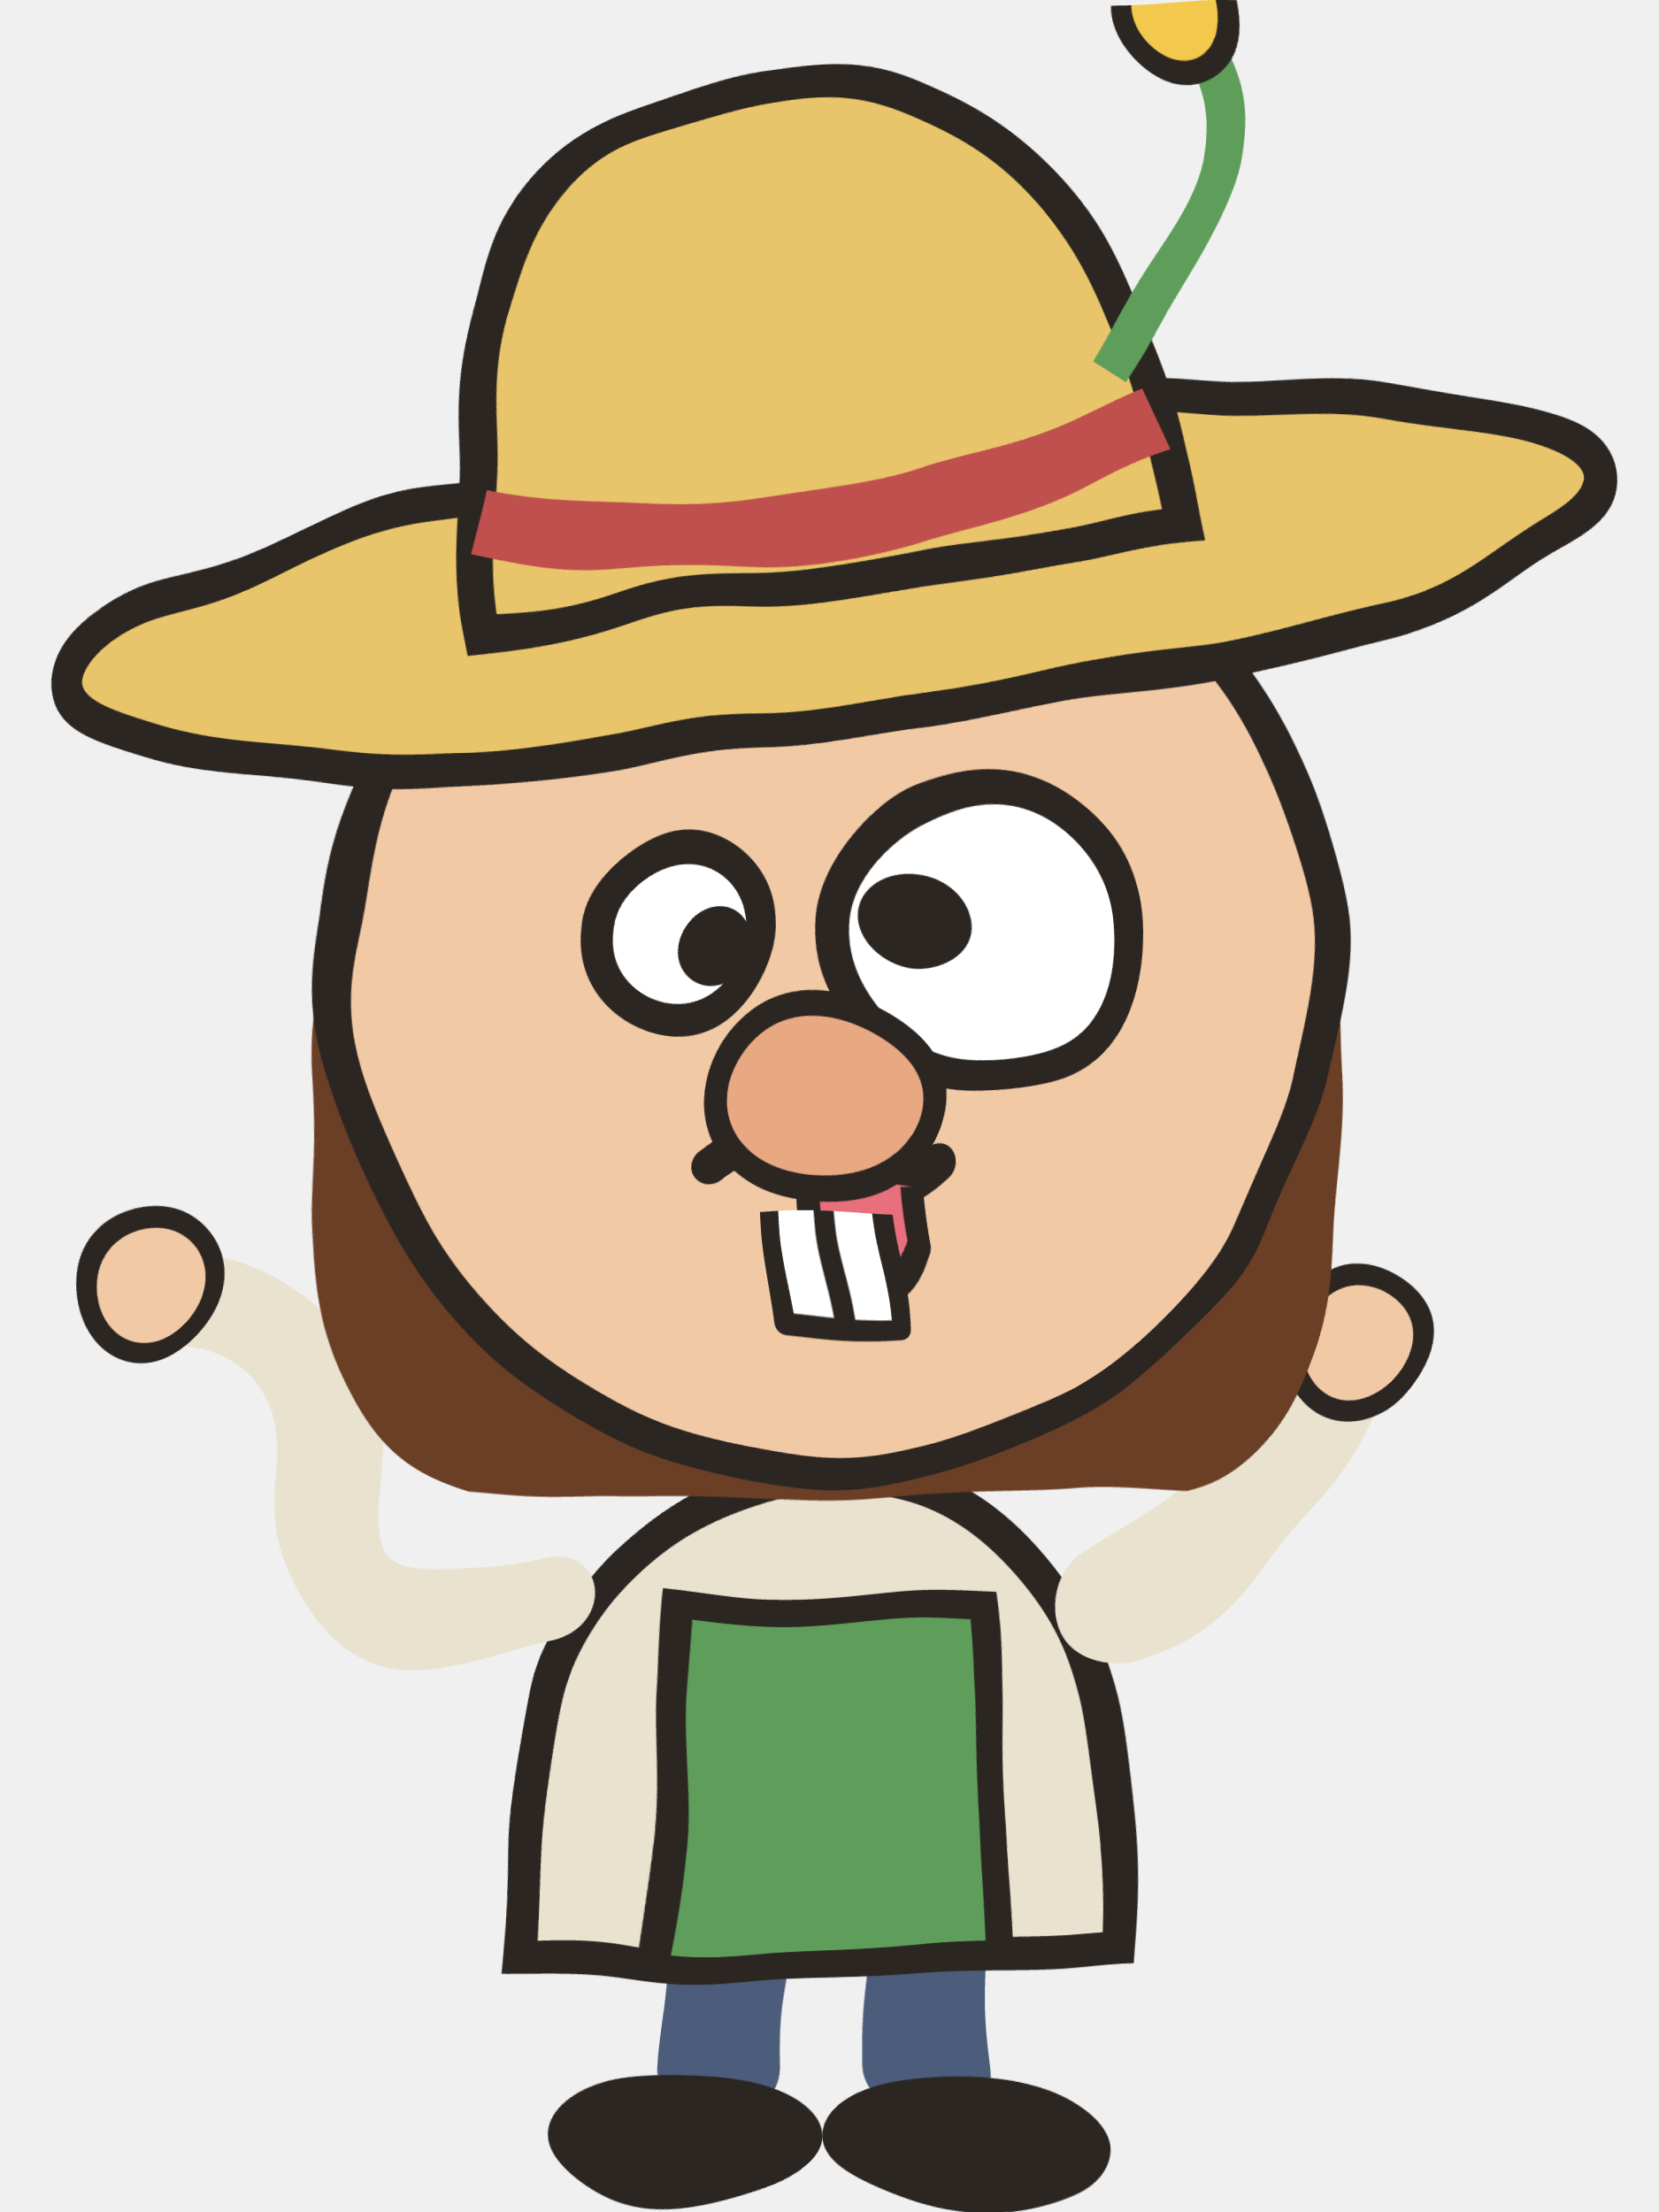
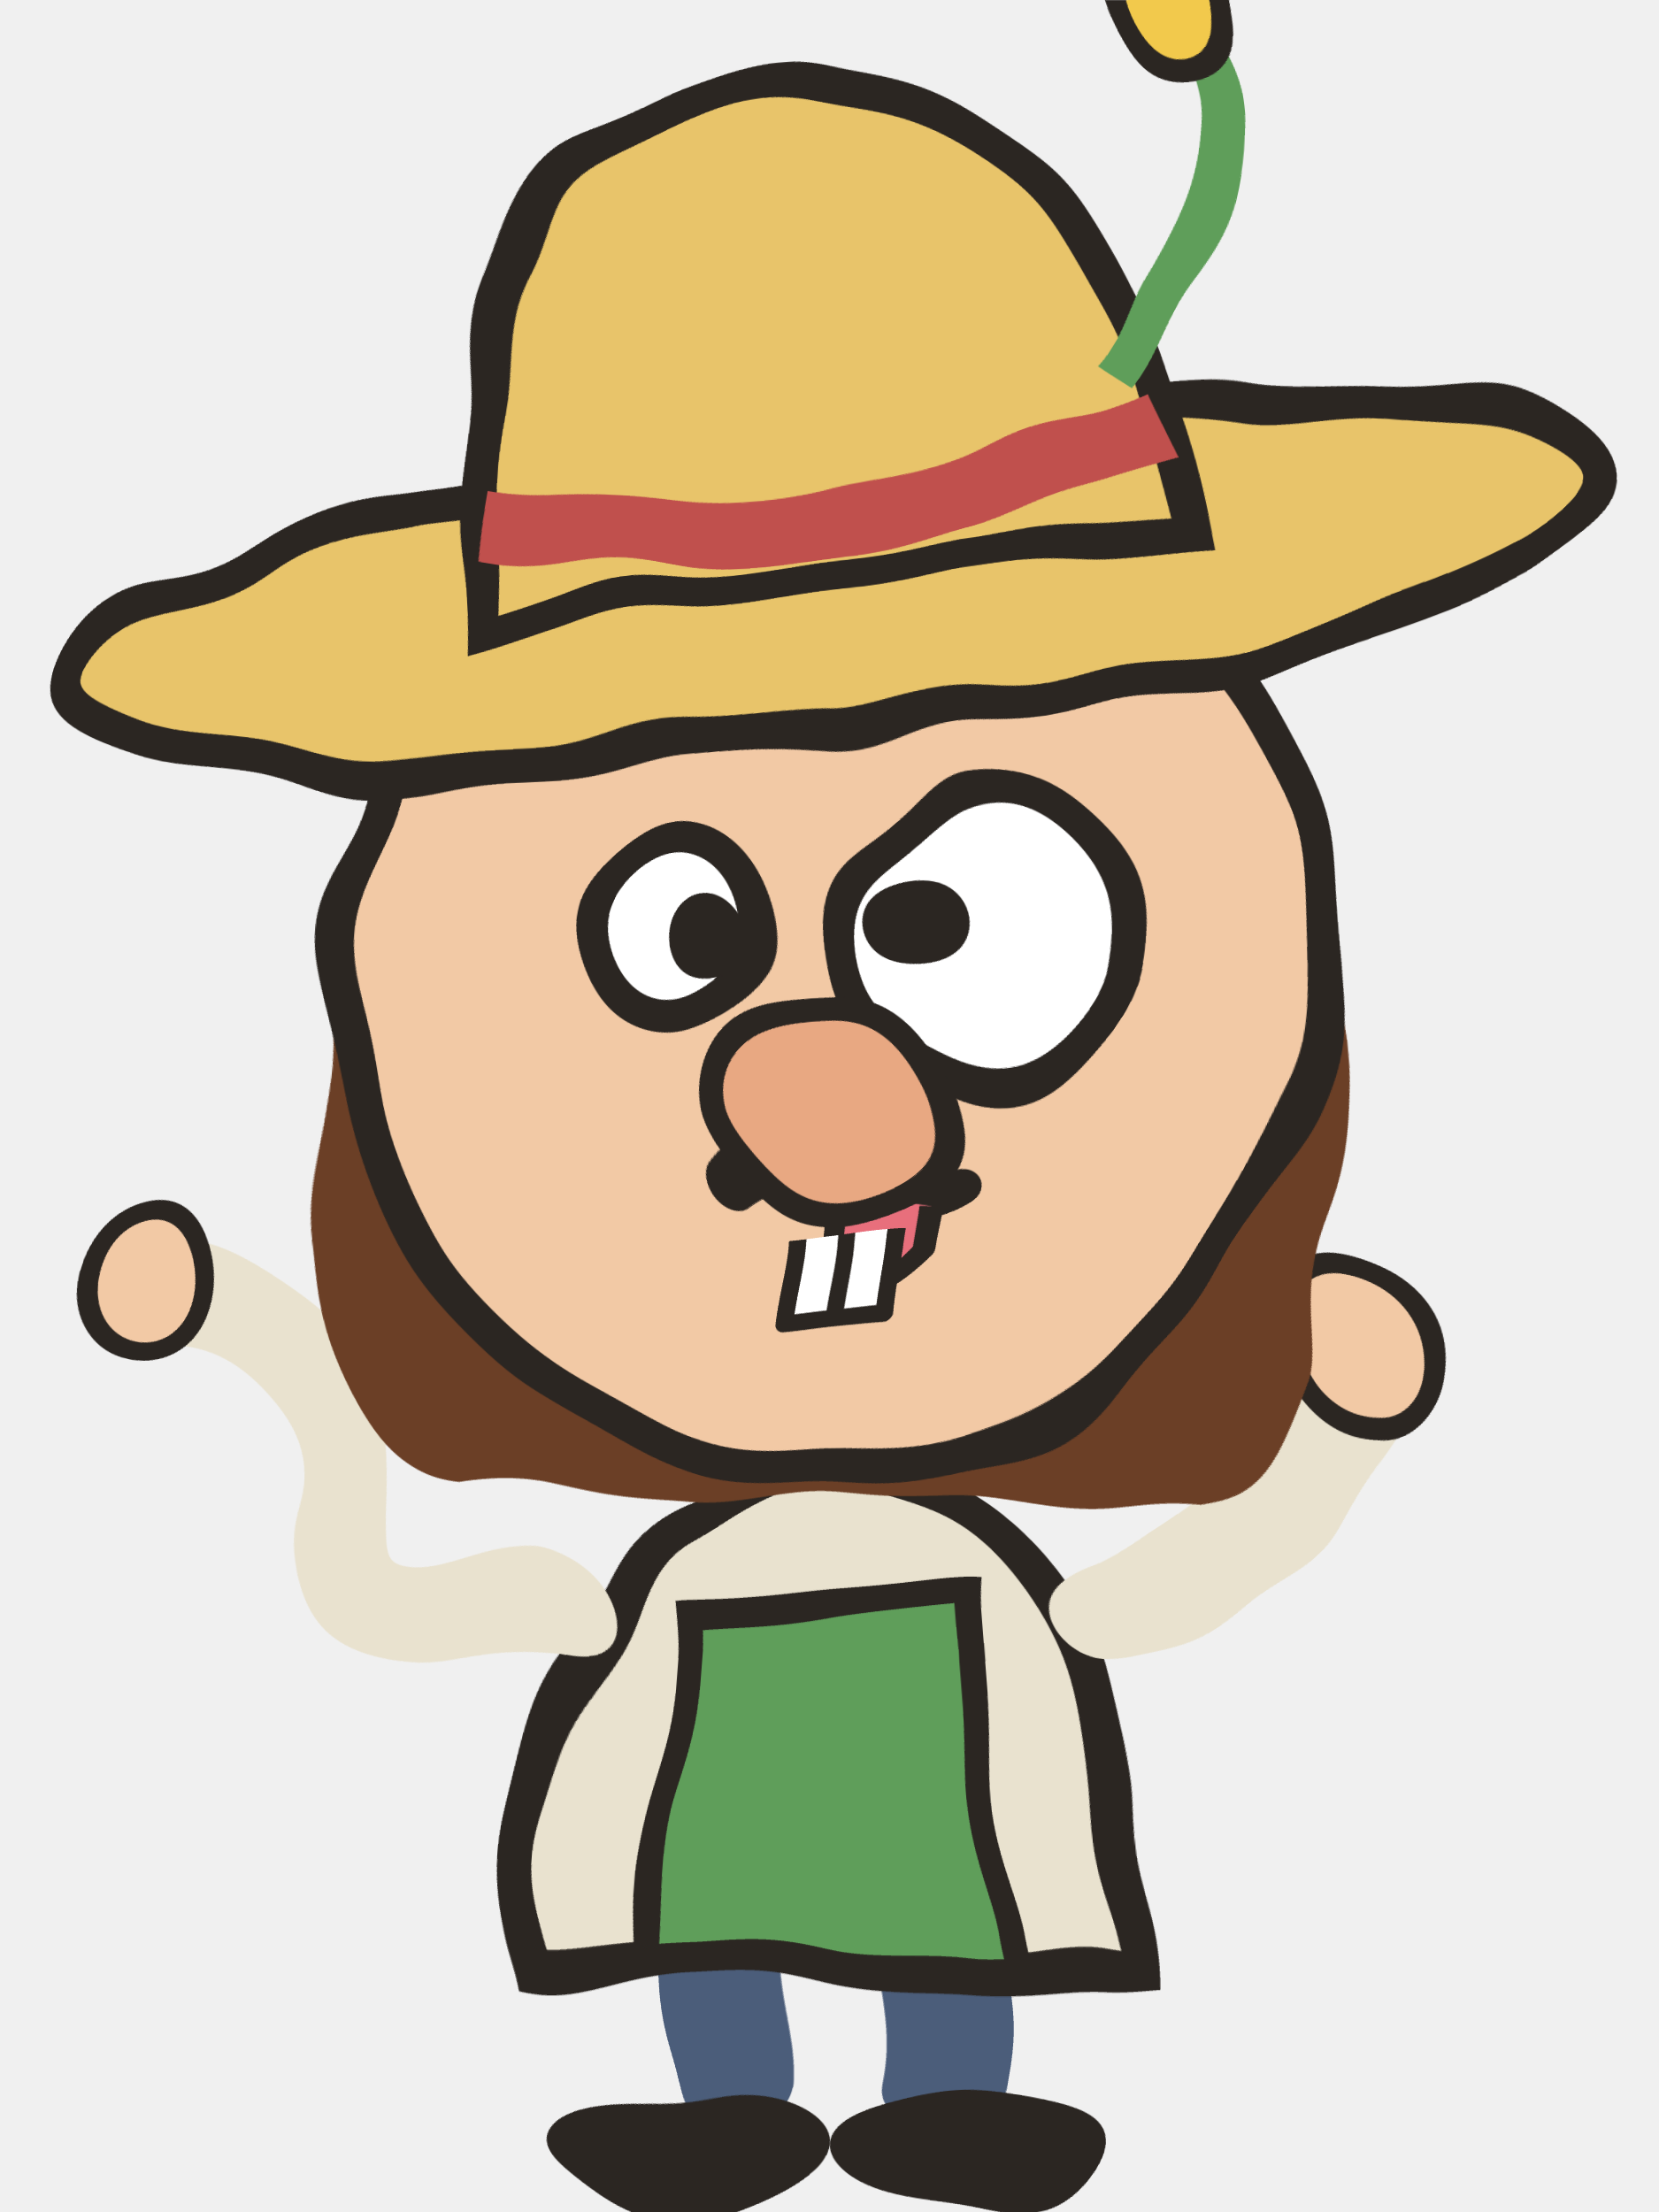
<svg xmlns="http://www.w3.org/2000/svg" overflow="visible" viewBox="0 0 120 160" width="120" height="160">
  <defs>
    <filter id="wobble" x="-10%" y="-10%" width="120%" height="120%">
-       <feTurbulence type="fractalNoise" baseFrequency="0.045" numOctaves="2" seed="7" />
-       <feDisplacementMap in="SourceGraphic" scale="4" />
+       <feTurbulence type="fractalNoise" baseFrequency="0.05" numOctaves="2" seed="7" />
+       <feDisplacementMap in="SourceGraphic" scale="5.5" />
    </filter>
  </defs>
  <g filter="url(#wobble)">
    <rect x="48" y="138" width="9" height="15" rx="3" fill="#4b5d7a" />
    <rect x="63" y="138" width="9" height="15" rx="3" fill="#4b5d7a" />
    <ellipse cx="50" cy="155" rx="10" ry="4.5" fill="#2b2622" />
    <ellipse cx="70" cy="155" rx="10" ry="4.5" fill="#2b2622" />
    <path d="M38 142 Q38 108 60 106 Q82 108 82 142 Z" fill="#e9e2cf" stroke="#2b2622" stroke-width="2.5" />
    <path d="M47 142 L49 116 L71 116 L73 142 Z" fill="#5f9e5a" stroke="#2b2622" stroke-width="2" />
    <path d="M40 116 Q22 120 24 108 Q26 96 12 94" stroke="#e9e2cf" stroke-width="7" stroke-linecap="round" fill="none" />
    <path d="M80 116 Q92 110 98 100" stroke="#e9e2cf" stroke-width="8" stroke-linecap="round" fill="none" />
    <circle cx="11" cy="93" r="5" fill="#f2c9a5" stroke="#2b2622" stroke-width="1.5" />
    <circle cx="99" cy="98" r="5" fill="#f2c9a5" stroke="#2b2622" stroke-width="1.5" />
    <path d="M24 66 Q18 104 34 108 L86 108 Q102 104 96 66 Z" fill="#6b3f26" />
    <circle cx="60" cy="70" r="36" fill="#f2c9a5" stroke="#2b2622" stroke-width="2.5" />
    <g transform="rotate(-8 60 40)">
      <ellipse cx="60" cy="42" rx="56" ry="11" fill="#e8c46a" stroke="#2b2622" stroke-width="2.5" />
      <path d="M34 42 Q36 6 60 6 Q84 6 86 42 Z" fill="#e8c46a" stroke="#2b2622" stroke-width="2.5" />
      <path d="M35 34 Q60 42 85 34" stroke="#c0504d" stroke-width="5" fill="none" />
      <path d="M82 30 Q96 14 90 4" stroke="#5f9e5a" stroke-width="3" fill="none" />
      <circle cx="90" cy="4" r="4" fill="#f2c94c" stroke="#2b2622" stroke-width="1.5" />
    </g>
    <circle cx="49.5" cy="67.8" r="6.3" fill="#fff" stroke="#2b2622" stroke-width="2.31" />
    <circle cx="52.125" cy="68.85" r="2.94" fill="#2b2622" />
    <circle cx="71.55" cy="67.8" r="10.5" fill="#fff" stroke="#2b2622" stroke-width="2.31" />
    <circle cx="66.3" cy="66.75" r="3.57" fill="#2b2622" />
    <path d="M51.6 84.6 Q55.8 81.45 60 84.6 Q64.2 87.75 68.4 84.6" stroke="#2b2622" stroke-width="2.73" stroke-linecap="round" stroke-linejoin="round" fill="none" />
    <path d="M58.95 85.125 L58.95 89.85 Q62.625 95.1 66.3 89.85 L66.3 86.175" fill="#e86f7c" stroke="#2b2622" stroke-width="1.68" stroke-linejoin="round" />
    <ellipse cx="60" cy="80" rx="8" ry="6.5" fill="#e8a882" stroke="#2b2622" stroke-width="1.8" />
    <path d="M56 88 L56 95 L60 95 L60 88 M60 88 L60 95 L64 95 L64 88" fill="#fff" stroke="#2b2622" stroke-width="1.4" stroke-linejoin="round" />
  </g>
</svg>
